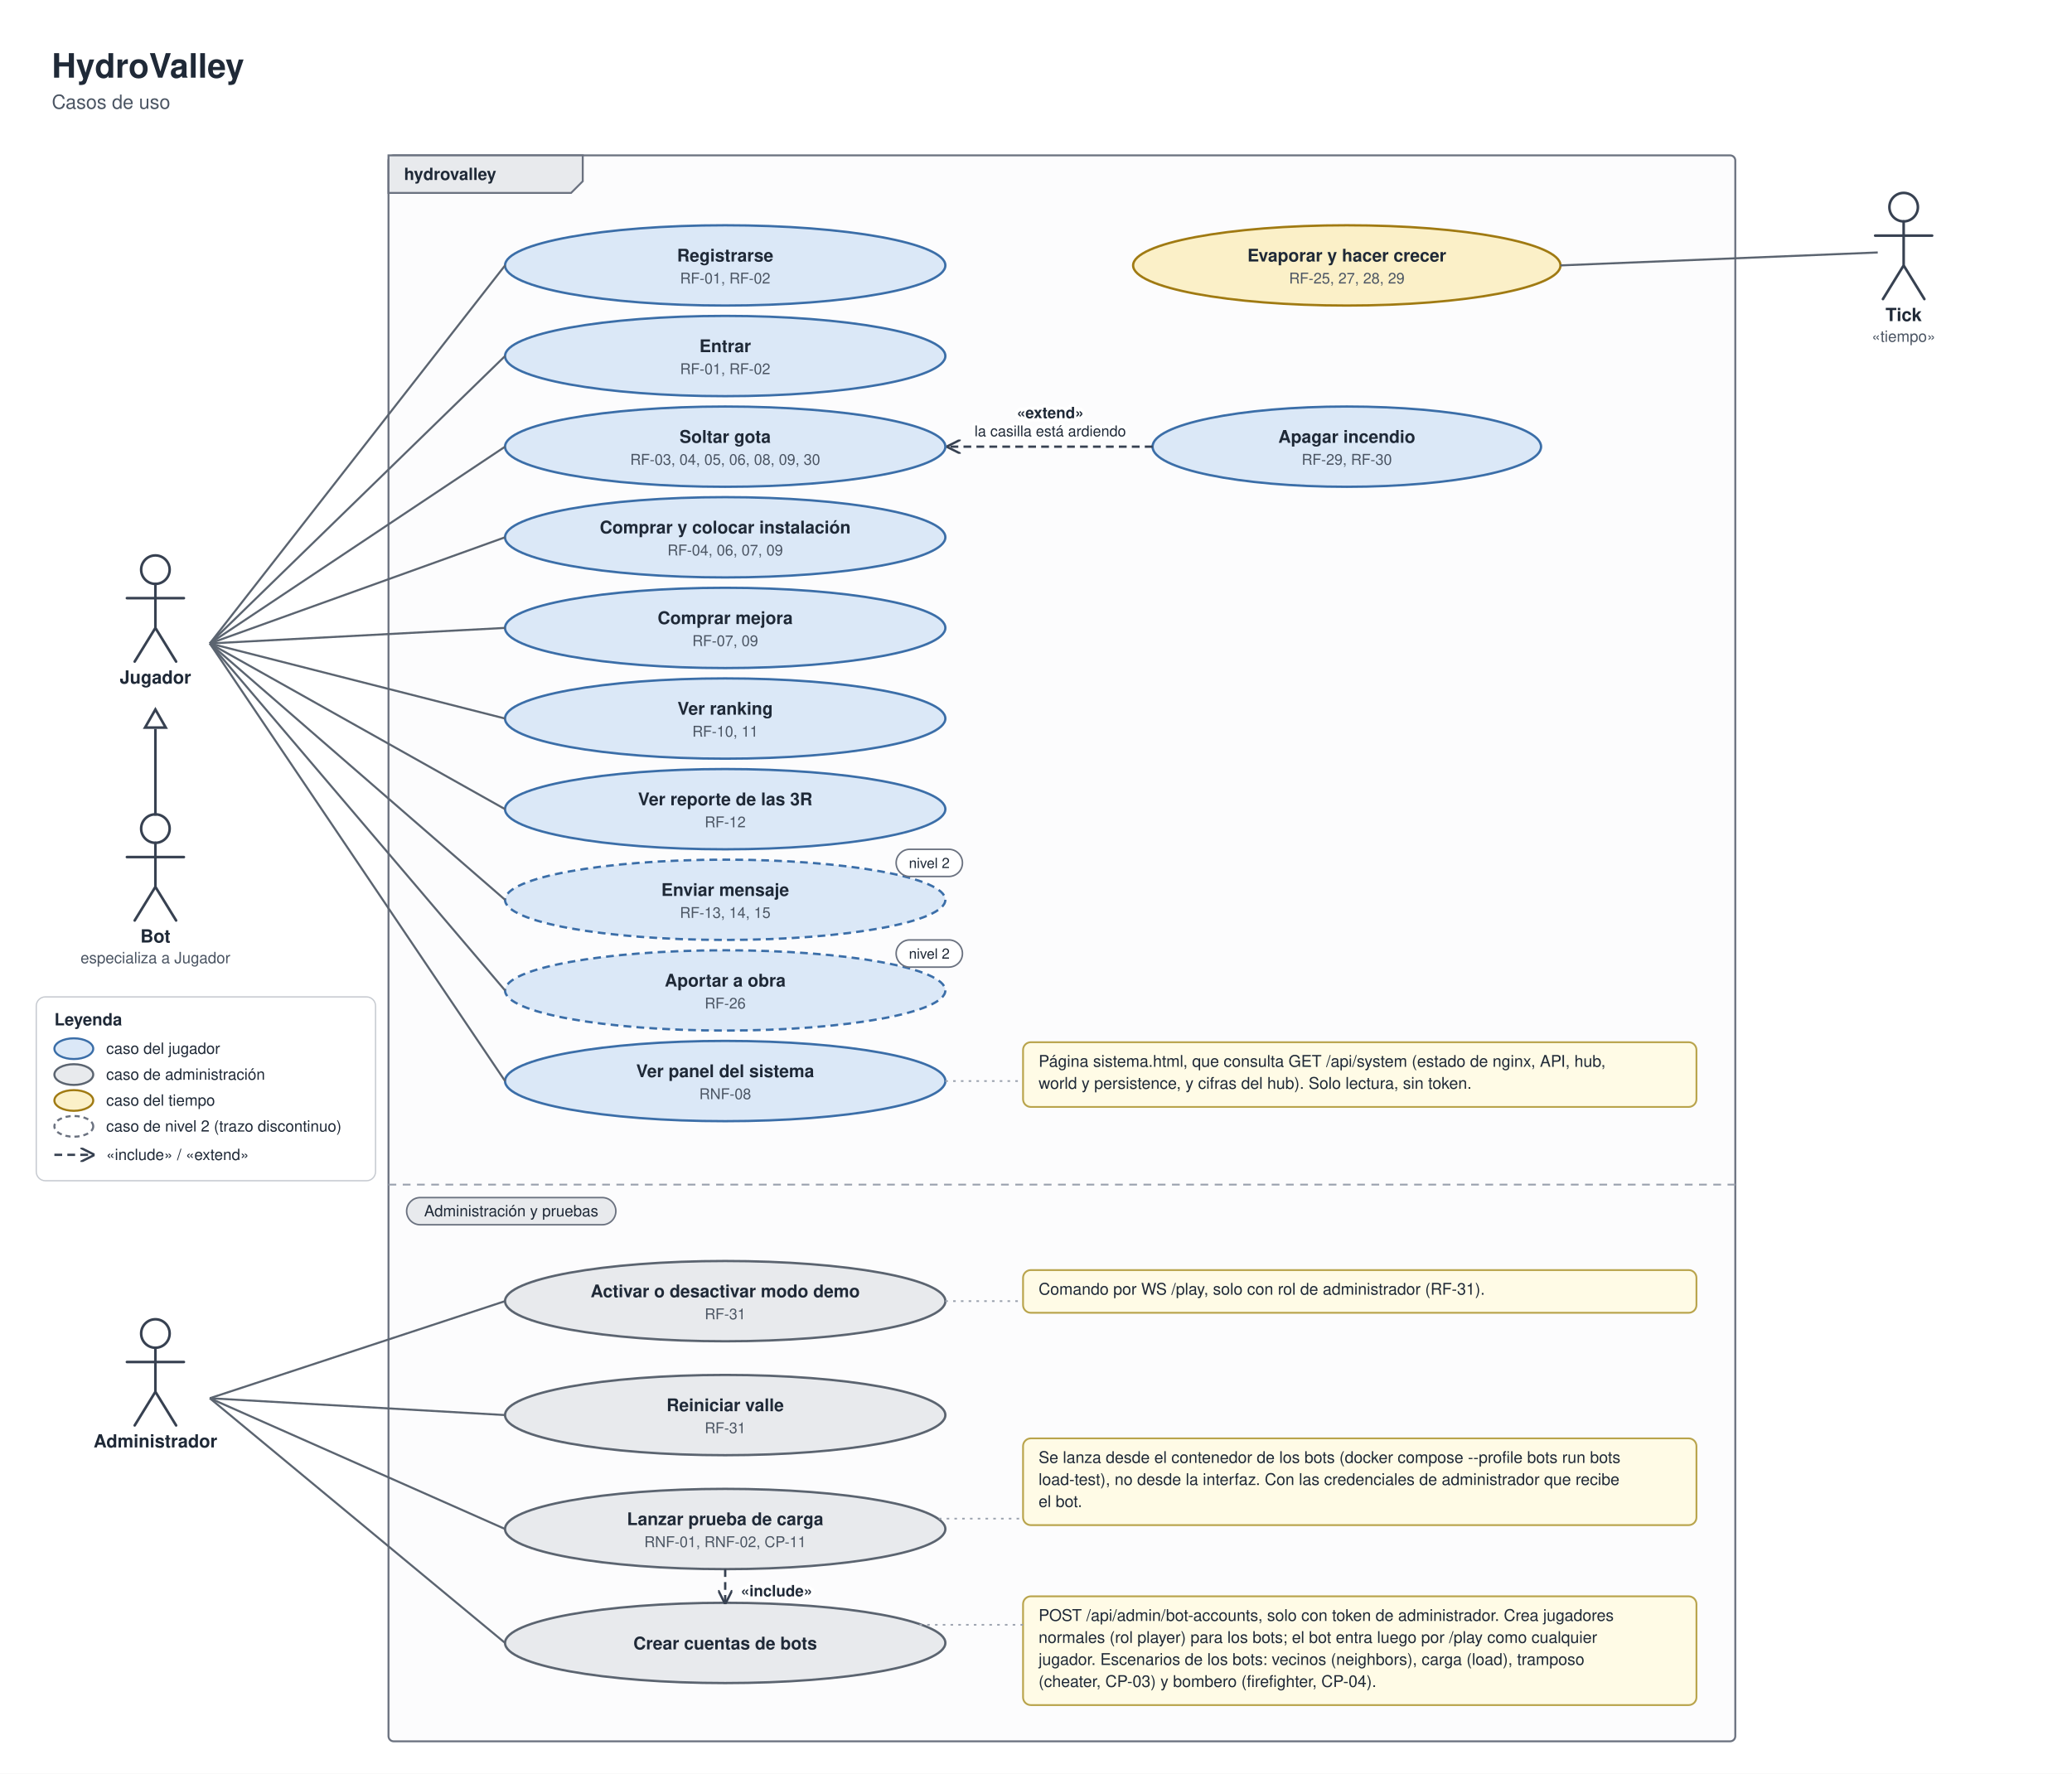
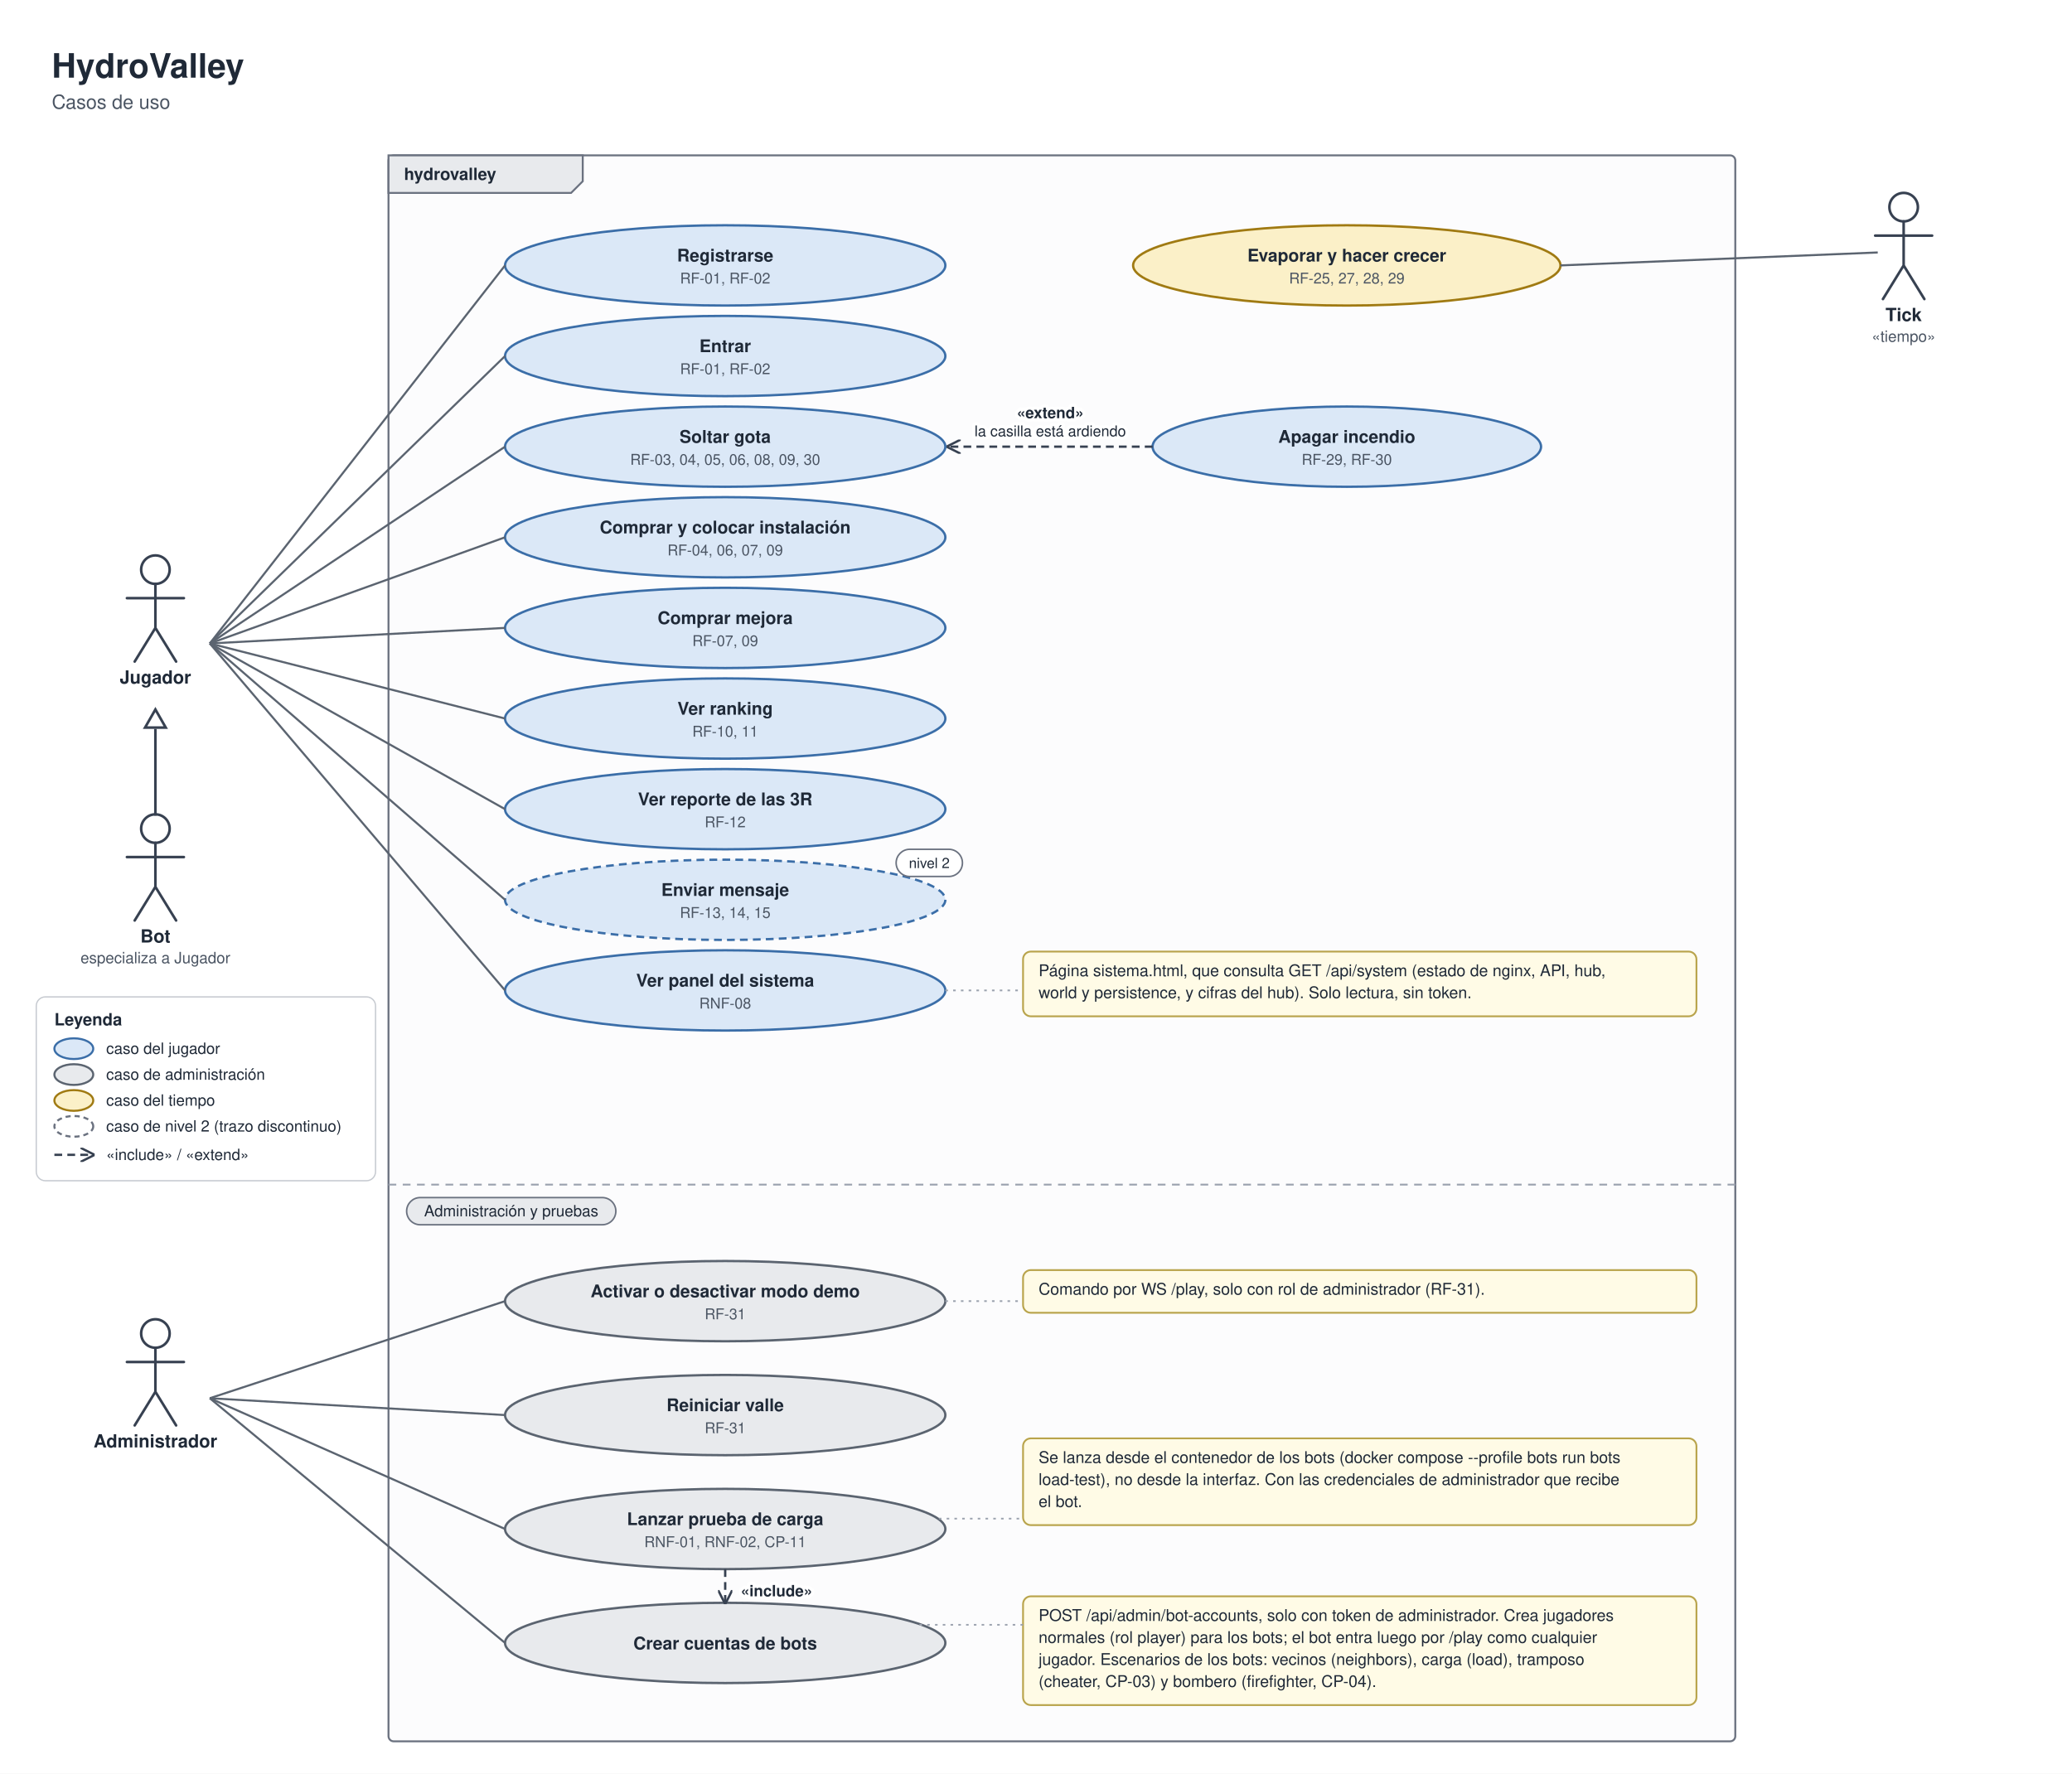
<svg xmlns="http://www.w3.org/2000/svg" viewBox="0 0 1600 1370" width="1600" height="1370">
  <style>
text { font-family: system-ui, -apple-system, "Segoe UI", Helvetica, Arial, sans-serif; fill: #1f2937; }
.b { font-weight: 700; }
.s { fill: #4b5563; }
.i { font-style: italic; }
.h { paint-order: stroke; stroke: #fff; stroke-width: 5px; stroke-linejoin: round; }
</style>
  <rect width="1600" height="1370" fill="#ffffff" />
  <defs>
    <marker id="m0" viewBox="0 0 10 10" refX="9" refY="5" markerUnits="userSpaceOnUse" markerWidth="11" markerHeight="11" orient="auto-start-reverse">
      <path d="M0,0 L10,5 L0,10" fill="none" stroke="#374151" stroke-width="1.6" />
    </marker>
  </defs>
  <text x="40" y="60" font-size="26" text-anchor="start" class="b">HydroValley</text>
  <text x="40" y="84" font-size="15" text-anchor="start" class="s">Casos de uso</text>
  <rect x="300" y="120" width="1040" height="1225" rx="4" fill="#fcfcfd" stroke="#6b7280" stroke-width="1.5" />
  <path d="M300,120 h150 v20 l-9,9 h-141 z" fill="#e8eaed" stroke="#6b7280" stroke-width="1.5" />
  <text x="312" y="139" font-size="13" text-anchor="start" class="b">hydrovalley</text>
  <ellipse cx="560" cy="205" rx="170" ry="31" fill="#dbe8f7" stroke="#3b6ea8" stroke-width="1.8" />
  <text x="560" y="202" font-size="13.5" text-anchor="middle" class="b">Registrarse</text>
  <text x="560" y="219" font-size="11.5" text-anchor="middle" class="s">RF-01, RF-02</text>
  <ellipse cx="560" cy="275" rx="170" ry="31" fill="#dbe8f7" stroke="#3b6ea8" stroke-width="1.8" />
  <text x="560" y="272" font-size="13.5" text-anchor="middle" class="b">Entrar</text>
  <text x="560" y="289" font-size="11.5" text-anchor="middle" class="s">RF-01, RF-02</text>
  <ellipse cx="560" cy="345" rx="170" ry="31" fill="#dbe8f7" stroke="#3b6ea8" stroke-width="1.8" />
  <text x="560" y="342" font-size="13.5" text-anchor="middle" class="b">Soltar gota</text>
  <text x="560" y="359" font-size="11.5" text-anchor="middle" class="s">RF-03, 04, 05, 06, 08, 09, 30</text>
  <ellipse cx="560" cy="415" rx="170" ry="31" fill="#dbe8f7" stroke="#3b6ea8" stroke-width="1.8" />
  <text x="560" y="412" font-size="13.5" text-anchor="middle" class="b">Comprar y colocar instalación</text>
  <text x="560" y="429" font-size="11.5" text-anchor="middle" class="s">RF-04, 06, 07, 09</text>
  <ellipse cx="560" cy="485" rx="170" ry="31" fill="#dbe8f7" stroke="#3b6ea8" stroke-width="1.8" />
  <text x="560" y="482" font-size="13.5" text-anchor="middle" class="b">Comprar mejora</text>
  <text x="560" y="499" font-size="11.5" text-anchor="middle" class="s">RF-07, 09</text>
  <ellipse cx="560" cy="555" rx="170" ry="31" fill="#dbe8f7" stroke="#3b6ea8" stroke-width="1.8" />
  <text x="560" y="552" font-size="13.5" text-anchor="middle" class="b">Ver ranking</text>
  <text x="560" y="569" font-size="11.5" text-anchor="middle" class="s">RF-10, 11</text>
  <ellipse cx="560" cy="625" rx="170" ry="31" fill="#dbe8f7" stroke="#3b6ea8" stroke-width="1.8" />
  <text x="560" y="622" font-size="13.5" text-anchor="middle" class="b">Ver reporte de las 3R</text>
  <text x="560" y="639" font-size="11.5" text-anchor="middle" class="s">RF-12</text>
  <ellipse cx="560" cy="695" rx="170" ry="31" fill="#dbe8f7" stroke="#3b6ea8" stroke-width="1.8" stroke-dasharray="6 4" />
  <text x="560" y="692" font-size="13.5" text-anchor="middle" class="b">Enviar mensaje</text>
  <text x="560" y="709" font-size="11.5" text-anchor="middle" class="s">RF-13, 14, 15</text>
  <rect x="692" y="656" width="51.2" height="21" rx="10.5" fill="#fff" stroke="#6b7280" stroke-width="1.2" />
  <text x="717.6" y="670.5" font-size="11" text-anchor="middle">nivel 2</text>
-   <ellipse cx="560" cy="765" rx="170" ry="31" fill="#dbe8f7" stroke="#3b6ea8" stroke-width="1.8" stroke-dasharray="6 4" />
-   <text x="560" y="762" font-size="13.5" text-anchor="middle" class="b">Aportar a obra</text>
-   <text x="560" y="779" font-size="11.5" text-anchor="middle" class="s">RF-26</text>
-   <rect x="692" y="726" width="51.2" height="21" rx="10.5" fill="#fff" stroke="#6b7280" stroke-width="1.2" />
-   <text x="717.6" y="740.5" font-size="11" text-anchor="middle">nivel 2</text>
-   <ellipse cx="560" cy="835" rx="170" ry="31" fill="#dbe8f7" stroke="#3b6ea8" stroke-width="1.8" />
-   <text x="560" y="832" font-size="13.5" text-anchor="middle" class="b">Ver panel del sistema</text>
-   <text x="560" y="849" font-size="11.5" text-anchor="middle" class="s">RNF-08</text>
+   <ellipse cx="560" cy="765" rx="170" ry="31" fill="#dbe8f7" stroke="#3b6ea8" stroke-width="1.8" />
+   <text x="560" y="762" font-size="13.5" text-anchor="middle" class="b">Ver panel del sistema</text>
+   <text x="560" y="779" font-size="11.5" text-anchor="middle" class="s">RNF-08</text>
  <polyline points="162,497 390,205" fill="none" stroke="#5b6470" stroke-width="1.6" stroke-linejoin="round" />
  <polyline points="162,497 390,275" fill="none" stroke="#5b6470" stroke-width="1.6" stroke-linejoin="round" />
  <polyline points="162,497 390,345" fill="none" stroke="#5b6470" stroke-width="1.6" stroke-linejoin="round" />
  <polyline points="162,497 390,415" fill="none" stroke="#5b6470" stroke-width="1.6" stroke-linejoin="round" />
  <polyline points="162,497 390,485" fill="none" stroke="#5b6470" stroke-width="1.6" stroke-linejoin="round" />
  <polyline points="162,497 390,555" fill="none" stroke="#5b6470" stroke-width="1.6" stroke-linejoin="round" />
  <polyline points="162,497 390,625" fill="none" stroke="#5b6470" stroke-width="1.6" stroke-linejoin="round" />
  <polyline points="162,497 390,695" fill="none" stroke="#5b6470" stroke-width="1.6" stroke-linejoin="round" />
  <polyline points="162,497 390,765" fill="none" stroke="#5b6470" stroke-width="1.6" stroke-linejoin="round" />
-   <polyline points="162,497 390,835" fill="none" stroke="#5b6470" stroke-width="1.6" stroke-linejoin="round" />
  <circle cx="120" cy="440" r="11" fill="#fff" stroke="#374151" stroke-width="2" />
  <path d="M120,451 v34 M120,462 h-22 M120,462 h22 M120,485 l-16,26 M120,485 l16,26" stroke="#374151" stroke-width="2" fill="none" stroke-linecap="round" />
  <text x="120" y="528" font-size="14" text-anchor="middle" class="b">Jugador</text>
  <circle cx="120" cy="640" r="11" fill="#fff" stroke="#374151" stroke-width="2" />
  <path d="M120,651 v34 M120,662 h-22 M120,662 h22 M120,685 l-16,26 M120,685 l16,26" stroke="#374151" stroke-width="2" fill="none" stroke-linecap="round" />
  <text x="120" y="728" font-size="14" text-anchor="middle" class="b">Bot</text>
  <text x="120" y="744" font-size="12" text-anchor="middle" class="s">especializa a Jugador</text>
  <path d="M120,630 L120,563" stroke="#374151" stroke-width="2" fill="none" />
  <path d="M120,548 l-8,14 h16 z" fill="#fff" stroke="#374151" stroke-width="2" />
  <ellipse cx="1040" cy="345" rx="150" ry="31" fill="#dbe8f7" stroke="#3b6ea8" stroke-width="1.8" />
  <text x="1040" y="342" font-size="13.5" text-anchor="middle" class="b">Apagar incendio</text>
  <text x="1040" y="359" font-size="11.5" text-anchor="middle" class="s">RF-29, RF-30</text>
  <polyline points="890,345 732,345" fill="none" stroke="#374151" stroke-width="1.8" stroke-linejoin="round" stroke-dasharray="6 4" marker-end="url(#m0)" />
  <text x="811" y="323" font-size="12" text-anchor="middle" class="h b">«extend»</text>
  <text x="811" y="337" font-size="11.5" text-anchor="middle" class="h">la casilla está ardiendo</text>
  <ellipse cx="1040" cy="205" rx="165" ry="31" fill="#fbf0c8" stroke="#a07a12" stroke-width="1.8" />
  <text x="1040" y="202" font-size="13.5" text-anchor="middle" class="b">Evaporar y hacer crecer</text>
  <text x="1040" y="219" font-size="11.5" text-anchor="middle" class="s">RF-25, 27, 28, 29</text>
  <circle cx="1470" cy="160" r="11" fill="#fff" stroke="#374151" stroke-width="2" />
  <path d="M1470,171 v34 M1470,182 h-22 M1470,182 h22 M1470,205 l-16,26 M1470,205 l16,26" stroke="#374151" stroke-width="2" fill="none" stroke-linecap="round" />
  <text x="1470" y="248" font-size="14" text-anchor="middle" class="b">Tick</text>
  <text x="1470" y="264" font-size="12" text-anchor="middle" class="s">«tiempo»</text>
  <polyline points="1205,205 1450,195" fill="none" stroke="#5b6470" stroke-width="1.6" stroke-linejoin="round" />
-   <rect x="790" y="805" width="520" height="50" rx="6" fill="#fffbe6" stroke="#b9a44c" stroke-width="1.4" />
-   <text x="802" y="824" font-size="12.5" text-anchor="start">Página sistema.html, que consulta GET /api/system (estado de nginx, API, hub,</text>
-   <text x="802" y="841" font-size="12.5" text-anchor="start">world y persistence, y cifras del hub). Solo lectura, sin token.</text>
-   <polyline points="730,835 790,835" fill="none" stroke="#9ca3af" stroke-width="1.3" stroke-linejoin="round" stroke-dasharray="2 4" />
+   <rect x="790" y="735" width="520" height="50" rx="6" fill="#fffbe6" stroke="#b9a44c" stroke-width="1.4" />
+   <text x="802" y="754" font-size="12.5" text-anchor="start">Página sistema.html, que consulta GET /api/system (estado de nginx, API, hub,</text>
+   <text x="802" y="771" font-size="12.5" text-anchor="start">world y persistence, y cifras del hub). Solo lectura, sin token.</text>
+   <polyline points="730,765 790,765" fill="none" stroke="#9ca3af" stroke-width="1.3" stroke-linejoin="round" stroke-dasharray="2 4" />
  <line x1="300" y1="915" x2="1340" y2="915" stroke="#9ca3af" stroke-width="1.4" stroke-dasharray="6 5" />
  <rect x="314" y="925" width="161.56" height="21" rx="10.5" fill="#e8eaed" stroke="#6b7280" stroke-width="1.2" />
  <text x="394.78" y="939.5" font-size="12" text-anchor="middle">Administración y pruebas</text>
  <ellipse cx="560" cy="1005" rx="170" ry="31" fill="#e8eaed" stroke="#5b6470" stroke-width="1.8" />
  <text x="560" y="1002" font-size="13.5" text-anchor="middle" class="b">Activar o desactivar modo demo</text>
  <text x="560" y="1019" font-size="11.5" text-anchor="middle" class="s">RF-31</text>
  <ellipse cx="560" cy="1093" rx="170" ry="31" fill="#e8eaed" stroke="#5b6470" stroke-width="1.8" />
  <text x="560" y="1090" font-size="13.5" text-anchor="middle" class="b">Reiniciar valle</text>
  <text x="560" y="1107" font-size="11.5" text-anchor="middle" class="s">RF-31</text>
  <ellipse cx="560" cy="1181" rx="170" ry="31" fill="#e8eaed" stroke="#5b6470" stroke-width="1.8" />
  <text x="560" y="1178" font-size="13.5" text-anchor="middle" class="b">Lanzar prueba de carga</text>
  <text x="560" y="1195" font-size="11.5" text-anchor="middle" class="s">RNF-01, RNF-02, CP-11</text>
  <ellipse cx="560" cy="1269" rx="170" ry="31" fill="#e8eaed" stroke="#5b6470" stroke-width="1.8" />
  <text x="560" y="1274" font-size="13.5" text-anchor="middle" class="b">Crear cuentas de bots</text>
  <polyline points="560,1212 560,1238" fill="none" stroke="#374151" stroke-width="1.8" stroke-linejoin="round" stroke-dasharray="6 4" marker-end="url(#m0)" />
  <text x="572" y="1233" font-size="12" text-anchor="start" class="h b">«include»</text>
  <polyline points="162,1080 390,1005" fill="none" stroke="#5b6470" stroke-width="1.6" stroke-linejoin="round" />
  <polyline points="162,1080 390,1093" fill="none" stroke="#5b6470" stroke-width="1.6" stroke-linejoin="round" />
  <polyline points="162,1080 390,1181" fill="none" stroke="#5b6470" stroke-width="1.6" stroke-linejoin="round" />
  <polyline points="162,1080 390,1269" fill="none" stroke="#5b6470" stroke-width="1.6" stroke-linejoin="round" />
  <circle cx="120" cy="1030" r="11" fill="#fff" stroke="#374151" stroke-width="2" />
  <path d="M120,1041 v34 M120,1052 h-22 M120,1052 h22 M120,1075 l-16,26 M120,1075 l16,26" stroke="#374151" stroke-width="2" fill="none" stroke-linecap="round" />
  <text x="120" y="1118" font-size="14" text-anchor="middle" class="b">Administrador</text>
  <rect x="790" y="981" width="520" height="33" rx="6" fill="#fffbe6" stroke="#b9a44c" stroke-width="1.4" />
  <text x="802" y="1000" font-size="12.5" text-anchor="start">Comando por WS /play, solo con rol de administrador (RF-31).</text>
  <polyline points="730,1005 790,1005" fill="none" stroke="#9ca3af" stroke-width="1.3" stroke-linejoin="round" stroke-dasharray="2 4" />
  <rect x="790" y="1111" width="520" height="67" rx="6" fill="#fffbe6" stroke="#b9a44c" stroke-width="1.4" />
  <text x="802" y="1130" font-size="12.5" text-anchor="start">Se lanza desde el contenedor de los bots (docker compose --profile bots run bots</text>
  <text x="802" y="1147" font-size="12.5" text-anchor="start">load-test), no desde la interfaz. Con las credenciales de administrador que recibe</text>
  <text x="802" y="1164" font-size="12.5" text-anchor="start">el bot.</text>
  <polyline points="725,1173 790,1173" fill="none" stroke="#9ca3af" stroke-width="1.3" stroke-linejoin="round" stroke-dasharray="2 4" />
  <rect x="790" y="1233" width="520" height="84" rx="6" fill="#fffbe6" stroke="#b9a44c" stroke-width="1.4" />
  <text x="802" y="1252" font-size="12.5" text-anchor="start">POST /api/admin/bot-accounts, solo con token de administrador. Crea jugadores</text>
  <text x="802" y="1269" font-size="12.5" text-anchor="start">normales (rol player) para los bots; el bot entra luego por /play como cualquier</text>
  <text x="802" y="1286" font-size="12.5" text-anchor="start">jugador. Escenarios de los bots: vecinos (neighbors), carga (load), tramposo</text>
  <text x="802" y="1303" font-size="12.5" text-anchor="start">(cheater, CP-03) y bombero (firefighter, CP-04).</text>
  <polyline points="710,1255 790,1255" fill="none" stroke="#9ca3af" stroke-width="1.3" stroke-linejoin="round" stroke-dasharray="2 4" />
  <rect x="28" y="770" width="262" height="142" rx="7" fill="#fff" stroke="#c7cbd1" stroke-width="1" />
  <text x="42" y="792" font-size="13" text-anchor="start" class="b">Leyenda</text>
  <ellipse cx="57" cy="810" rx="15" ry="8" fill="#dbe8f7" stroke="#3b6ea8" stroke-width="1.6" />
  <text x="82" y="814" font-size="12" text-anchor="start">caso del jugador</text>
  <ellipse cx="57" cy="830" rx="15" ry="8" fill="#e8eaed" stroke="#5b6470" stroke-width="1.6" />
  <text x="82" y="834" font-size="12" text-anchor="start">caso de administración</text>
  <ellipse cx="57" cy="850" rx="15" ry="8" fill="#fbf0c8" stroke="#a07a12" stroke-width="1.6" />
  <text x="82" y="854" font-size="12" text-anchor="start">caso del tiempo</text>
  <ellipse cx="57" cy="870" rx="15" ry="8" fill="#ffffff" stroke="#6b7280" stroke-width="1.6" stroke-dasharray="4 3" />
  <text x="82" y="874" font-size="12" text-anchor="start">caso de nivel 2 (trazo discontinuo)</text>
  <text x="82" y="870" font-size="1" text-anchor="start" />
  <polyline points="42,892 72,892" fill="none" stroke="#374151" stroke-width="1.8" stroke-linejoin="round" stroke-dasharray="6 4" marker-end="url(#m0)" />
  <text x="82" y="896" font-size="12" text-anchor="start">«include» / «extend»</text>
</svg>
